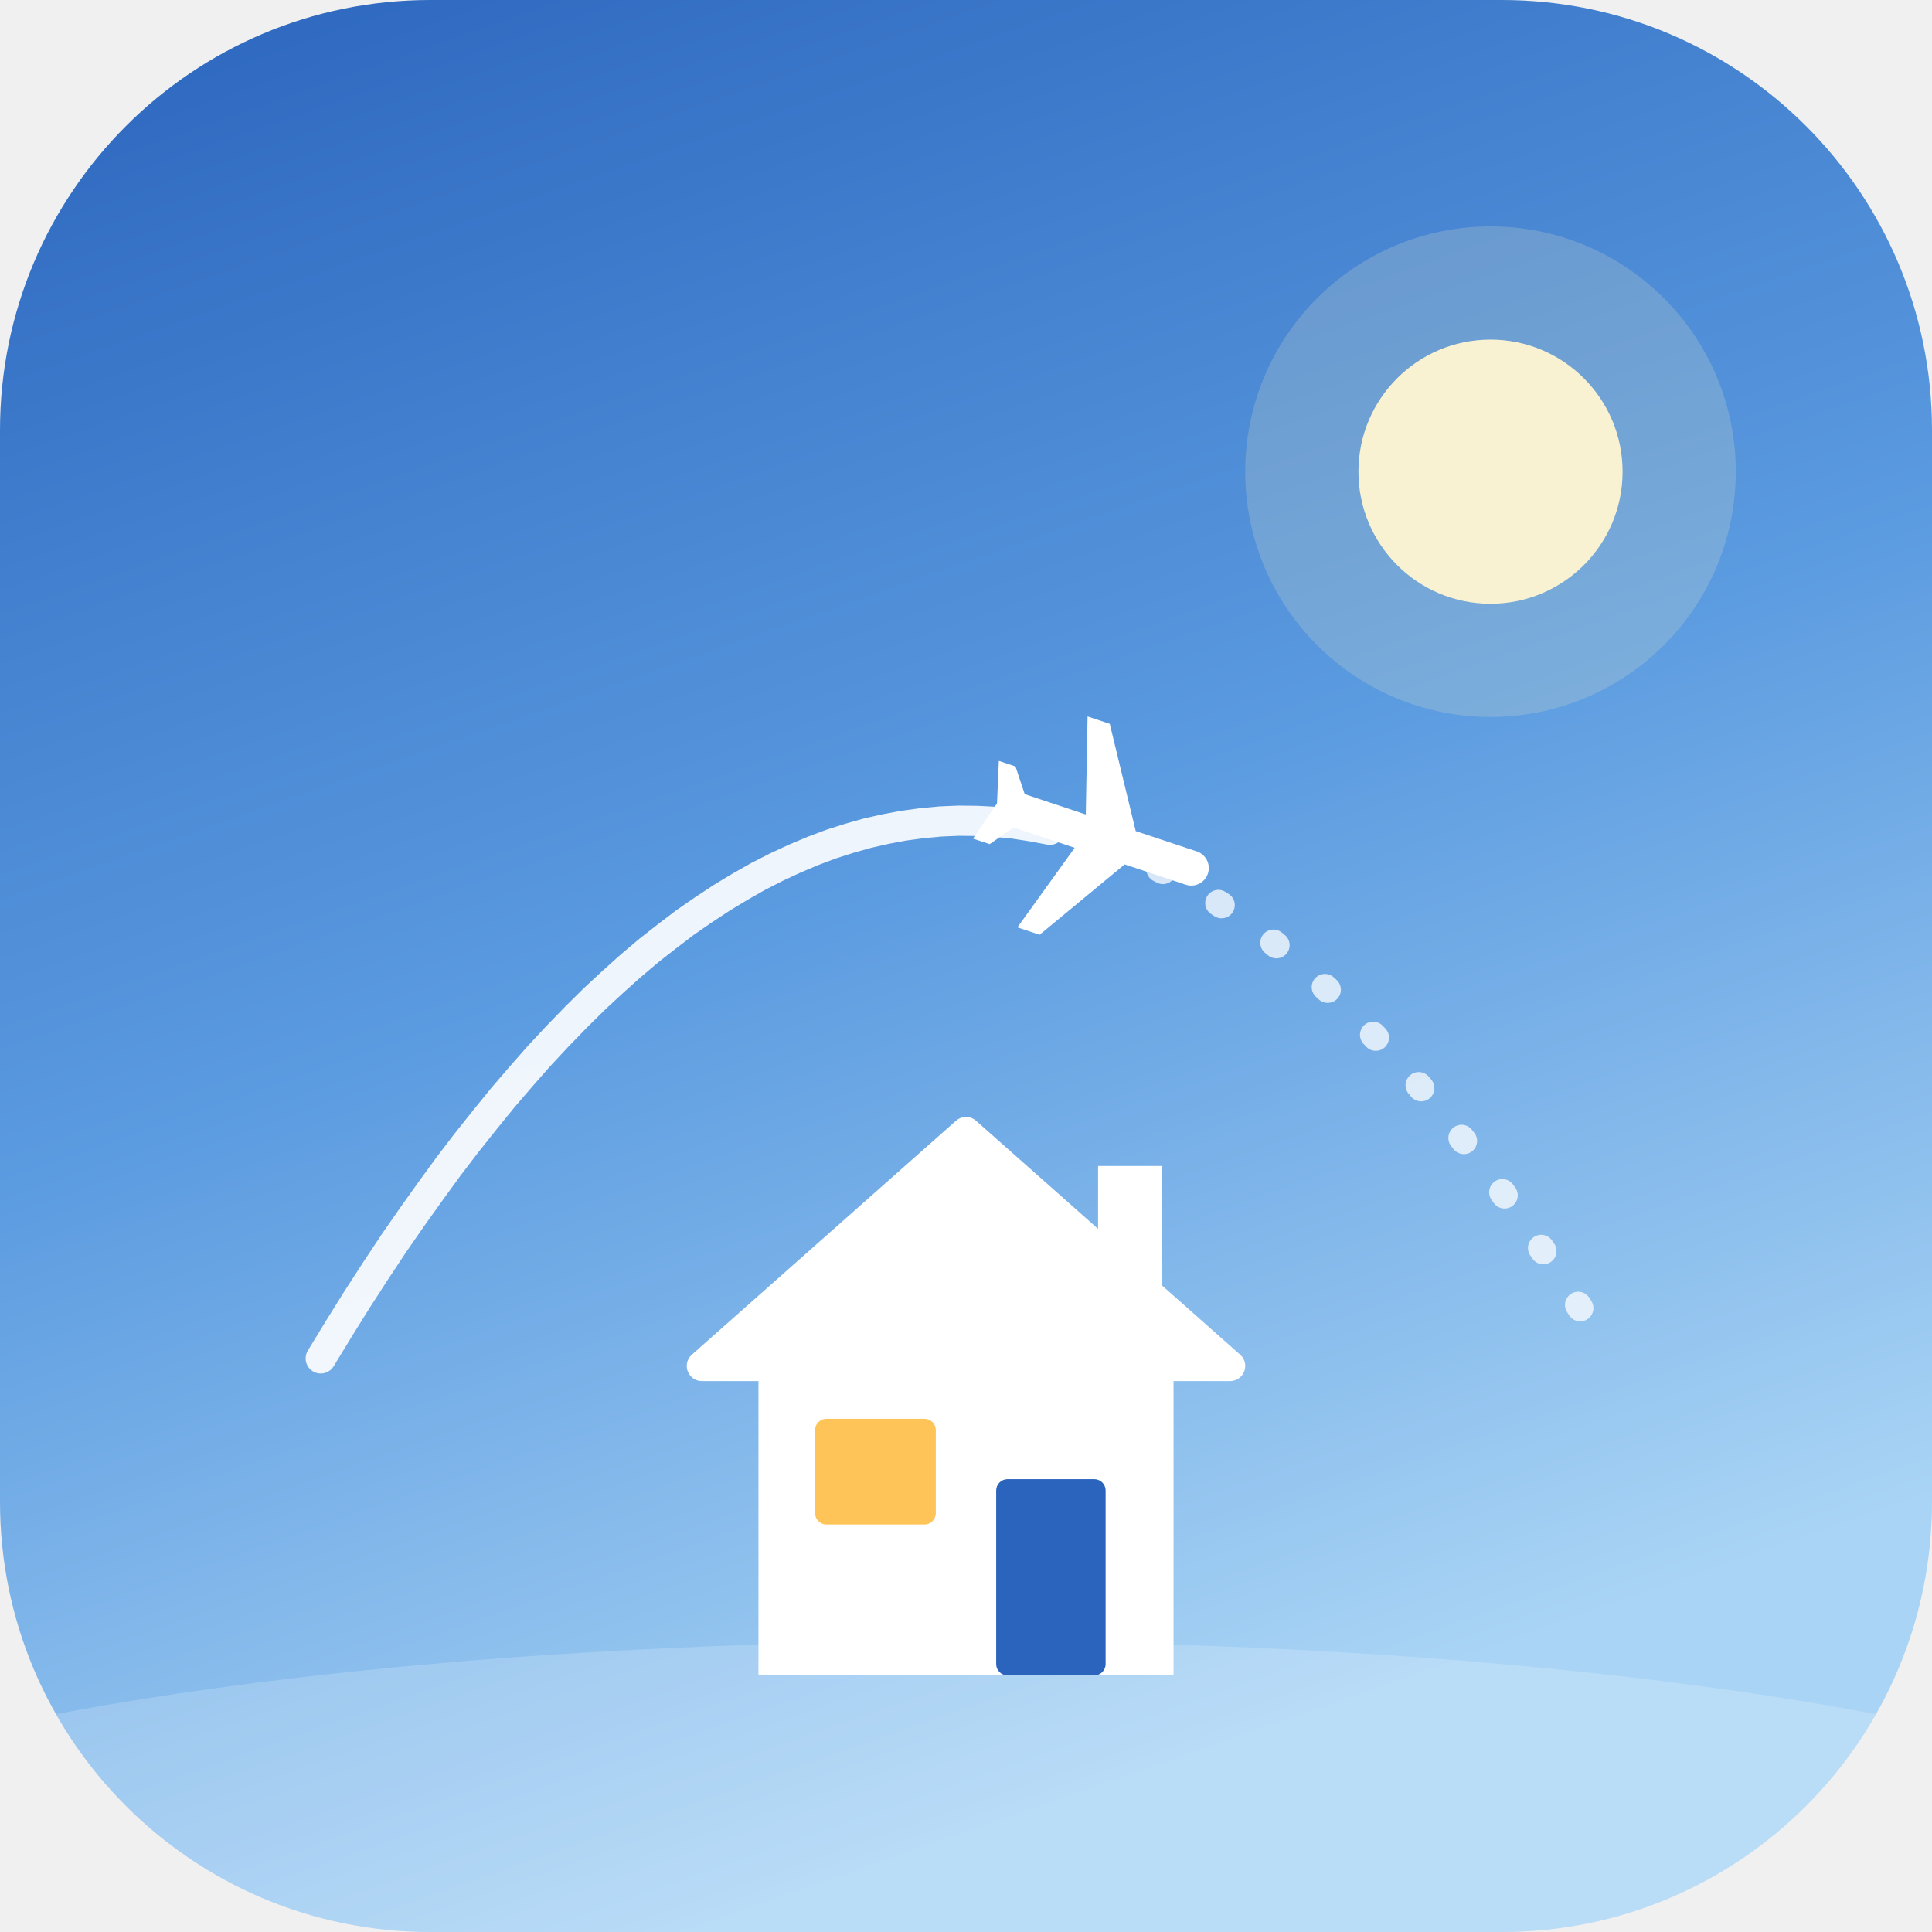
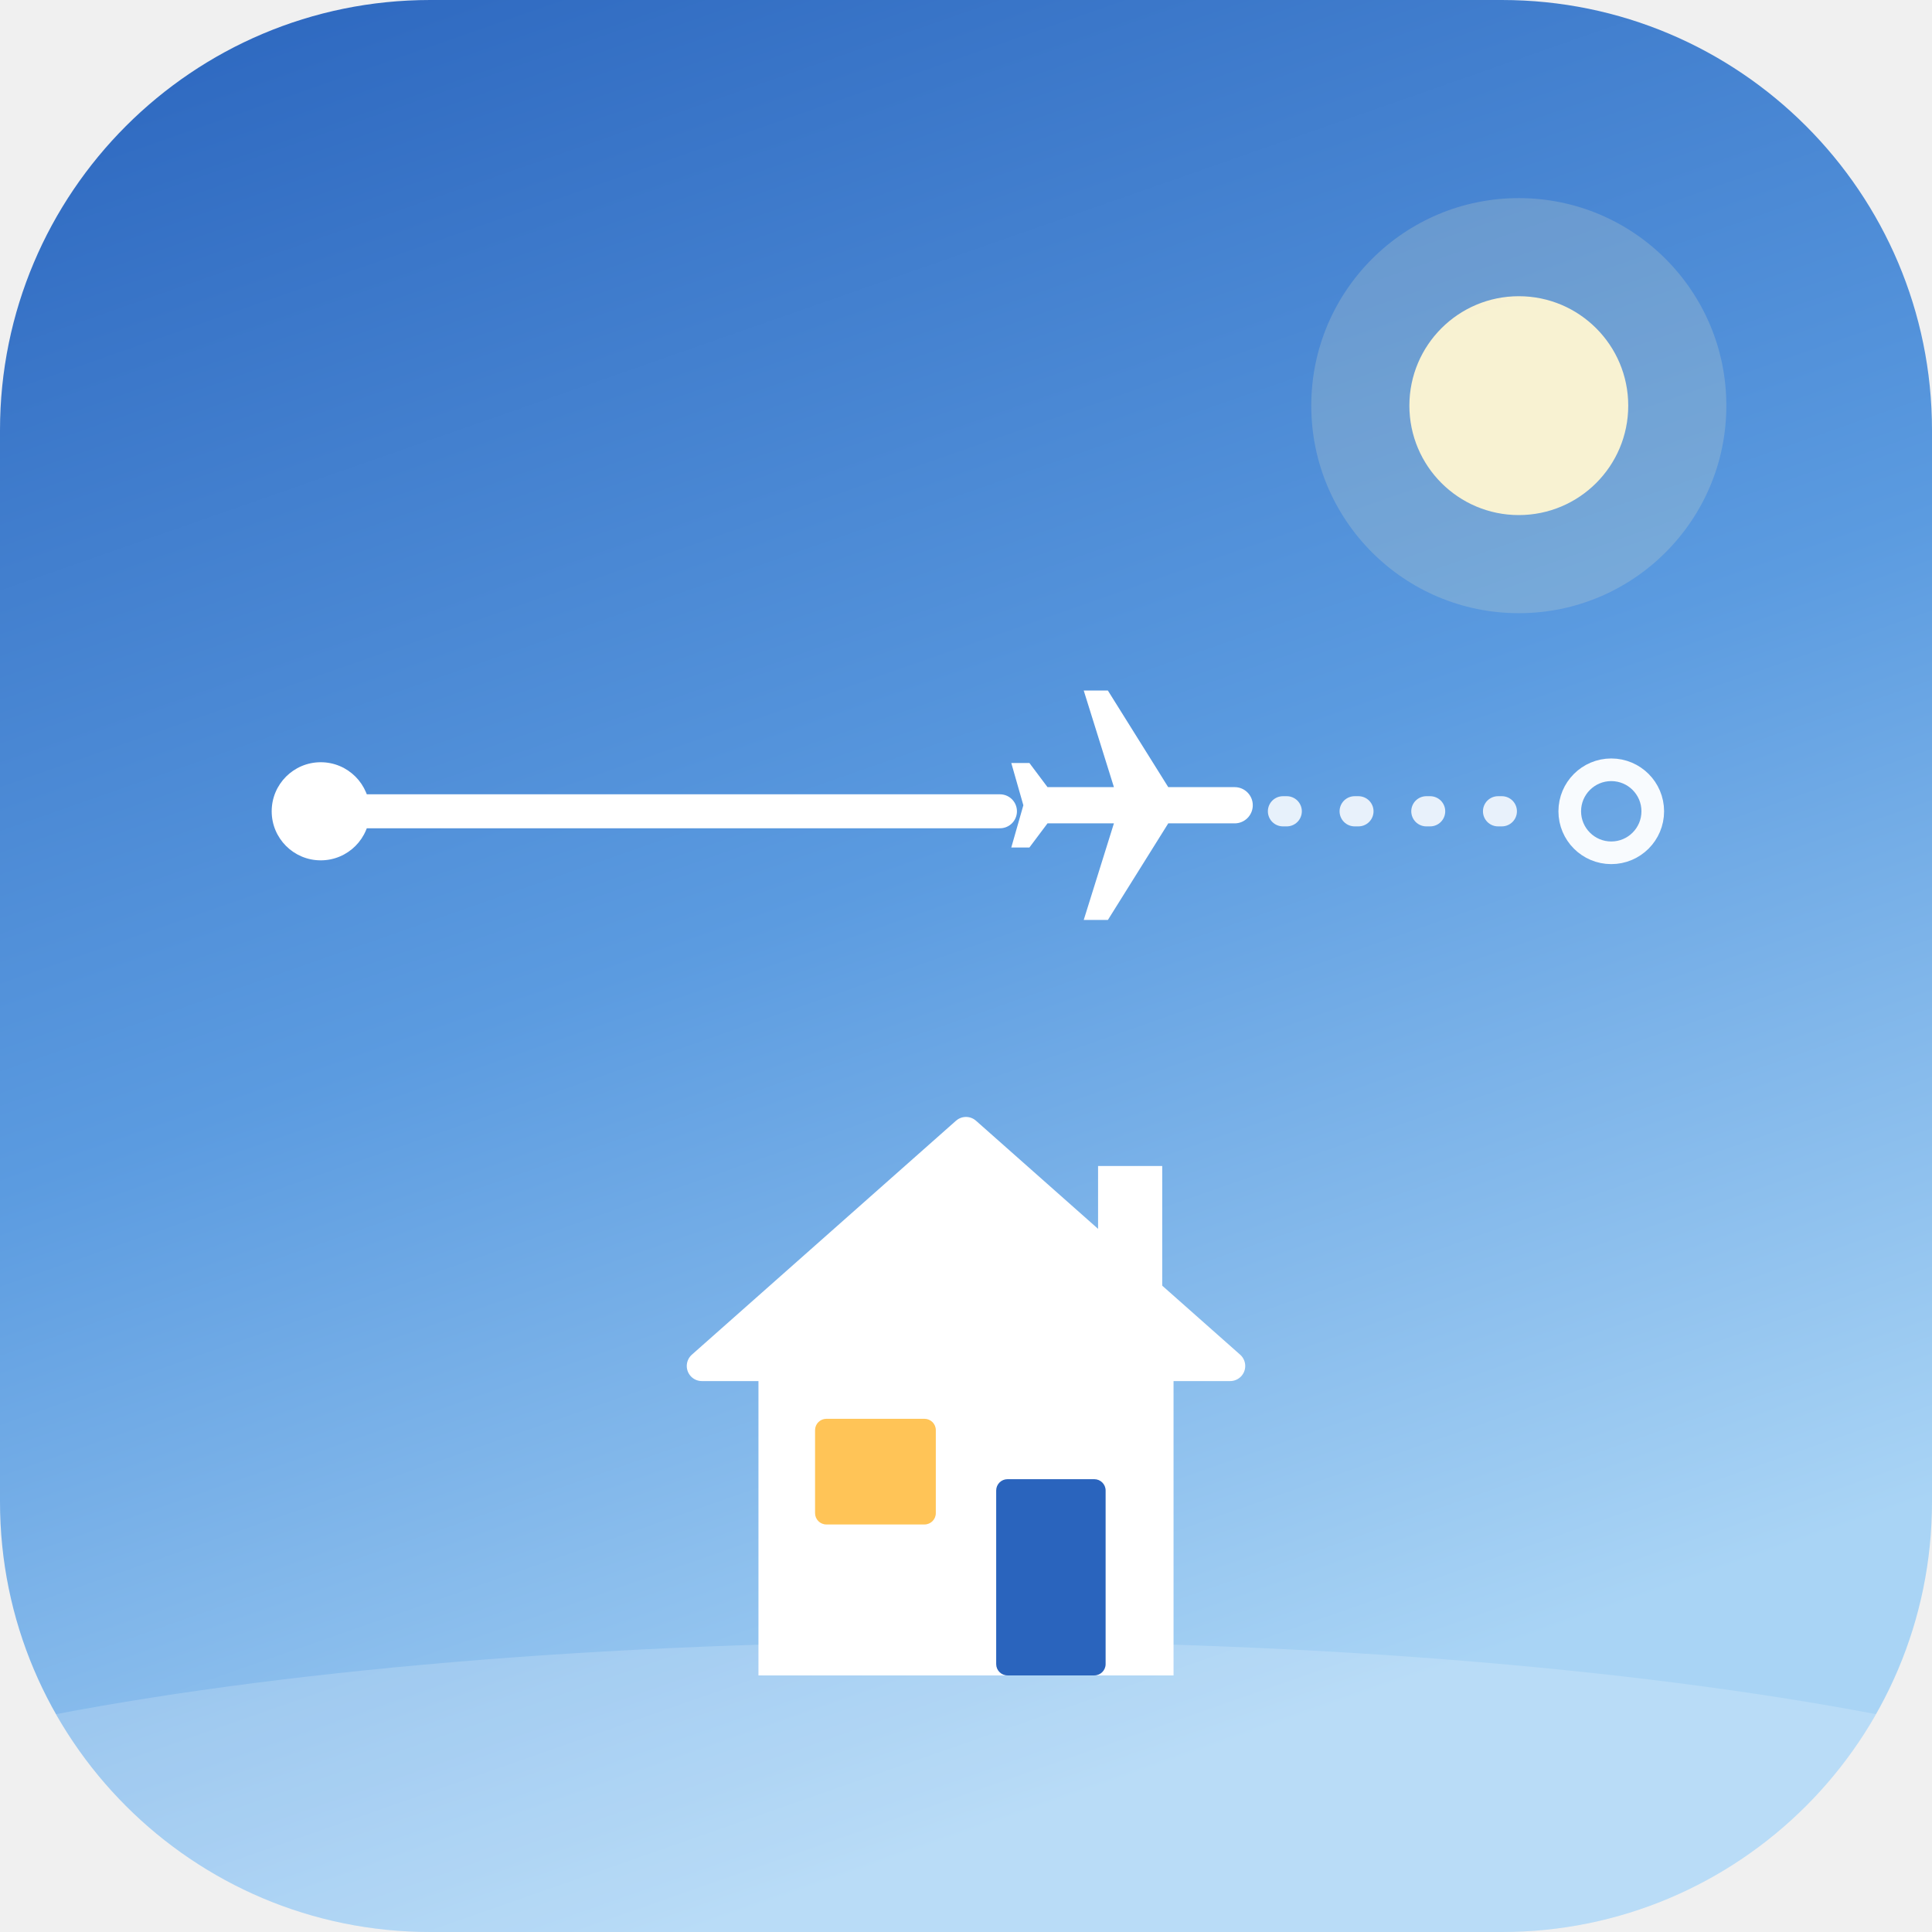
<svg xmlns="http://www.w3.org/2000/svg" viewBox="0 0 1024 1024">
  <defs>
    <linearGradient id="g" x1="0" y1="0" x2="0.35" y2="1">
      <stop offset="0" stop-color="#2a64bd" />
      <stop offset=".55" stop-color="#5b9be0" />
      <stop offset="1" stop-color="#a9d4f5" />
    </linearGradient>
    <clipPath id="c">
      <rect width="1024" height="1024" rx="228" />
    </clipPath>
  </defs>
  <g clip-path="url(#c)">
    <rect width="1024" height="1024" fill="url(#g)" />
-     <circle cx="790" cy="250" r="70" fill="#fff6d6" opacity=".95" />
-     <circle cx="790" cy="250" r="130" fill="#fff3c4" opacity=".18" />
+     <circle cx="805" cy="215" r="58" fill="#fff6d6" opacity=".95" />
+     <circle cx="805" cy="215" r="110" fill="#fff3c4" opacity=".18" />
    <ellipse cx="512" cy="1010" rx="700" ry="140" fill="rgba(255,255,255,.18)" />
-     <path d="M170.0 720.0 L179.7 704.1 L189.3 688.7 L199.0 673.7 L208.6 659.2 L218.3 645.2 L228.0 631.6 L237.6 618.4 L247.3 605.7 L257.0 593.5 L266.6 581.7 L276.3 570.4 L285.9 559.5 L295.6 549.1 L305.3 539.1 L314.9 529.6 L324.6 520.6 L334.2 512.0 L343.9 503.8 L353.6 496.2 L363.2 488.9 L372.9 482.2 L382.6 475.8 L392.2 470.0 L401.9 464.5 L411.5 459.6 L421.2 455.1 L430.9 451.0 L440.5 447.4 L450.2 444.3 L459.8 441.6 L469.5 439.4 L479.2 437.6 L488.8 436.3 L498.5 435.4 L508.2 435.0 L517.8 435.1 L527.5 435.6 L537.1 436.5 L546.8 438.0 L556.5 439.8" fill="none" stroke="#ffffff" stroke-width="16" stroke-linecap="round" opacity=".9" />
-     <path d="M614.6 460.7 L620.6 463.7 L626.6 467.0 L632.6 470.4 L638.5 474.0 L644.5 477.8 L650.5 481.7 L656.5 485.9 L662.5 490.2 L668.5 494.7 L674.5 499.3 L680.4 504.1 L686.4 509.1 L692.4 514.3 L698.4 519.7 L704.4 525.2 L710.4 530.9 L716.3 536.7 L722.3 542.8 L728.3 549.0 L734.3 555.4 L740.3 562.0 L746.3 568.7 L752.3 575.6 L758.2 582.7 L764.2 590.0 L770.2 597.5 L776.2 605.1 L782.2 612.9 L788.2 620.8 L794.2 629.0 L800.1 637.3 L806.1 645.8 L812.1 654.5 L818.1 663.3 L824.1 672.3 L830.1 681.5 L836.0 690.9 L842.0 700.4 L848.0 710.1 L854.0 720.0" fill="none" stroke="#ffffff" stroke-width="14" stroke-linecap="round" stroke-dasharray="2 34" opacity=".75" />
+     <line x1="170" y1="430" x2="530" y2="430" stroke="#ffffff" stroke-width="18" stroke-linecap="round" />
+     <line x1="680" y1="430" x2="820" y2="430" stroke="#ffffff" stroke-width="16" stroke-linecap="round" stroke-dasharray="2 36" opacity=".85" />
+     <circle cx="170" cy="430" r="26" fill="#ffffff" />
+     <circle cx="854" cy="430" r="22" fill="none" stroke="#ffffff" stroke-width="12" opacity=".95" />
+     <g transform="translate(600 430) rotate(90) scale(6.4) translate(-12 -12)">
+       <path d="M21 16v-2l-8-5V3.5a1.5 1.5 0 0 0-3 0V9l-8 5v2l8-2.5V19l-2 1.5V22l3.5-1 3.5 1v-1.5L13 19v-5.5z" fill="#ffffff" />
+     </g>
    <g>
      <rect x="402" y="712" width="220" height="176" fill="#ffffff" />
      <path d="M372 724 L512 600 L652 724 Z" fill="#ffffff" stroke="#ffffff" stroke-width="16" stroke-linejoin="round" />
      <rect x="582" y="618" width="34" height="74" fill="#ffffff" />
      <rect x="432" y="752" width="64" height="56" rx="6" fill="#ffc457" />
      <rect x="528" y="784" width="58" height="104" rx="6" fill="#2a64bd" />
    </g>
-     <g transform="translate(580.4 446.4) rotate(108.4) scale(6.2) translate(-12 -12)">
-       <path d="M21 16v-2l-8-5V3.5a1.5 1.5 0 0 0-3 0V9l-8 5v2l8-2.5V19l-2 1.5V22l3.5-1 3.5 1v-1.5L13 19v-5.5z" fill="#ffffff" />
-     </g>
  </g>
</svg>
